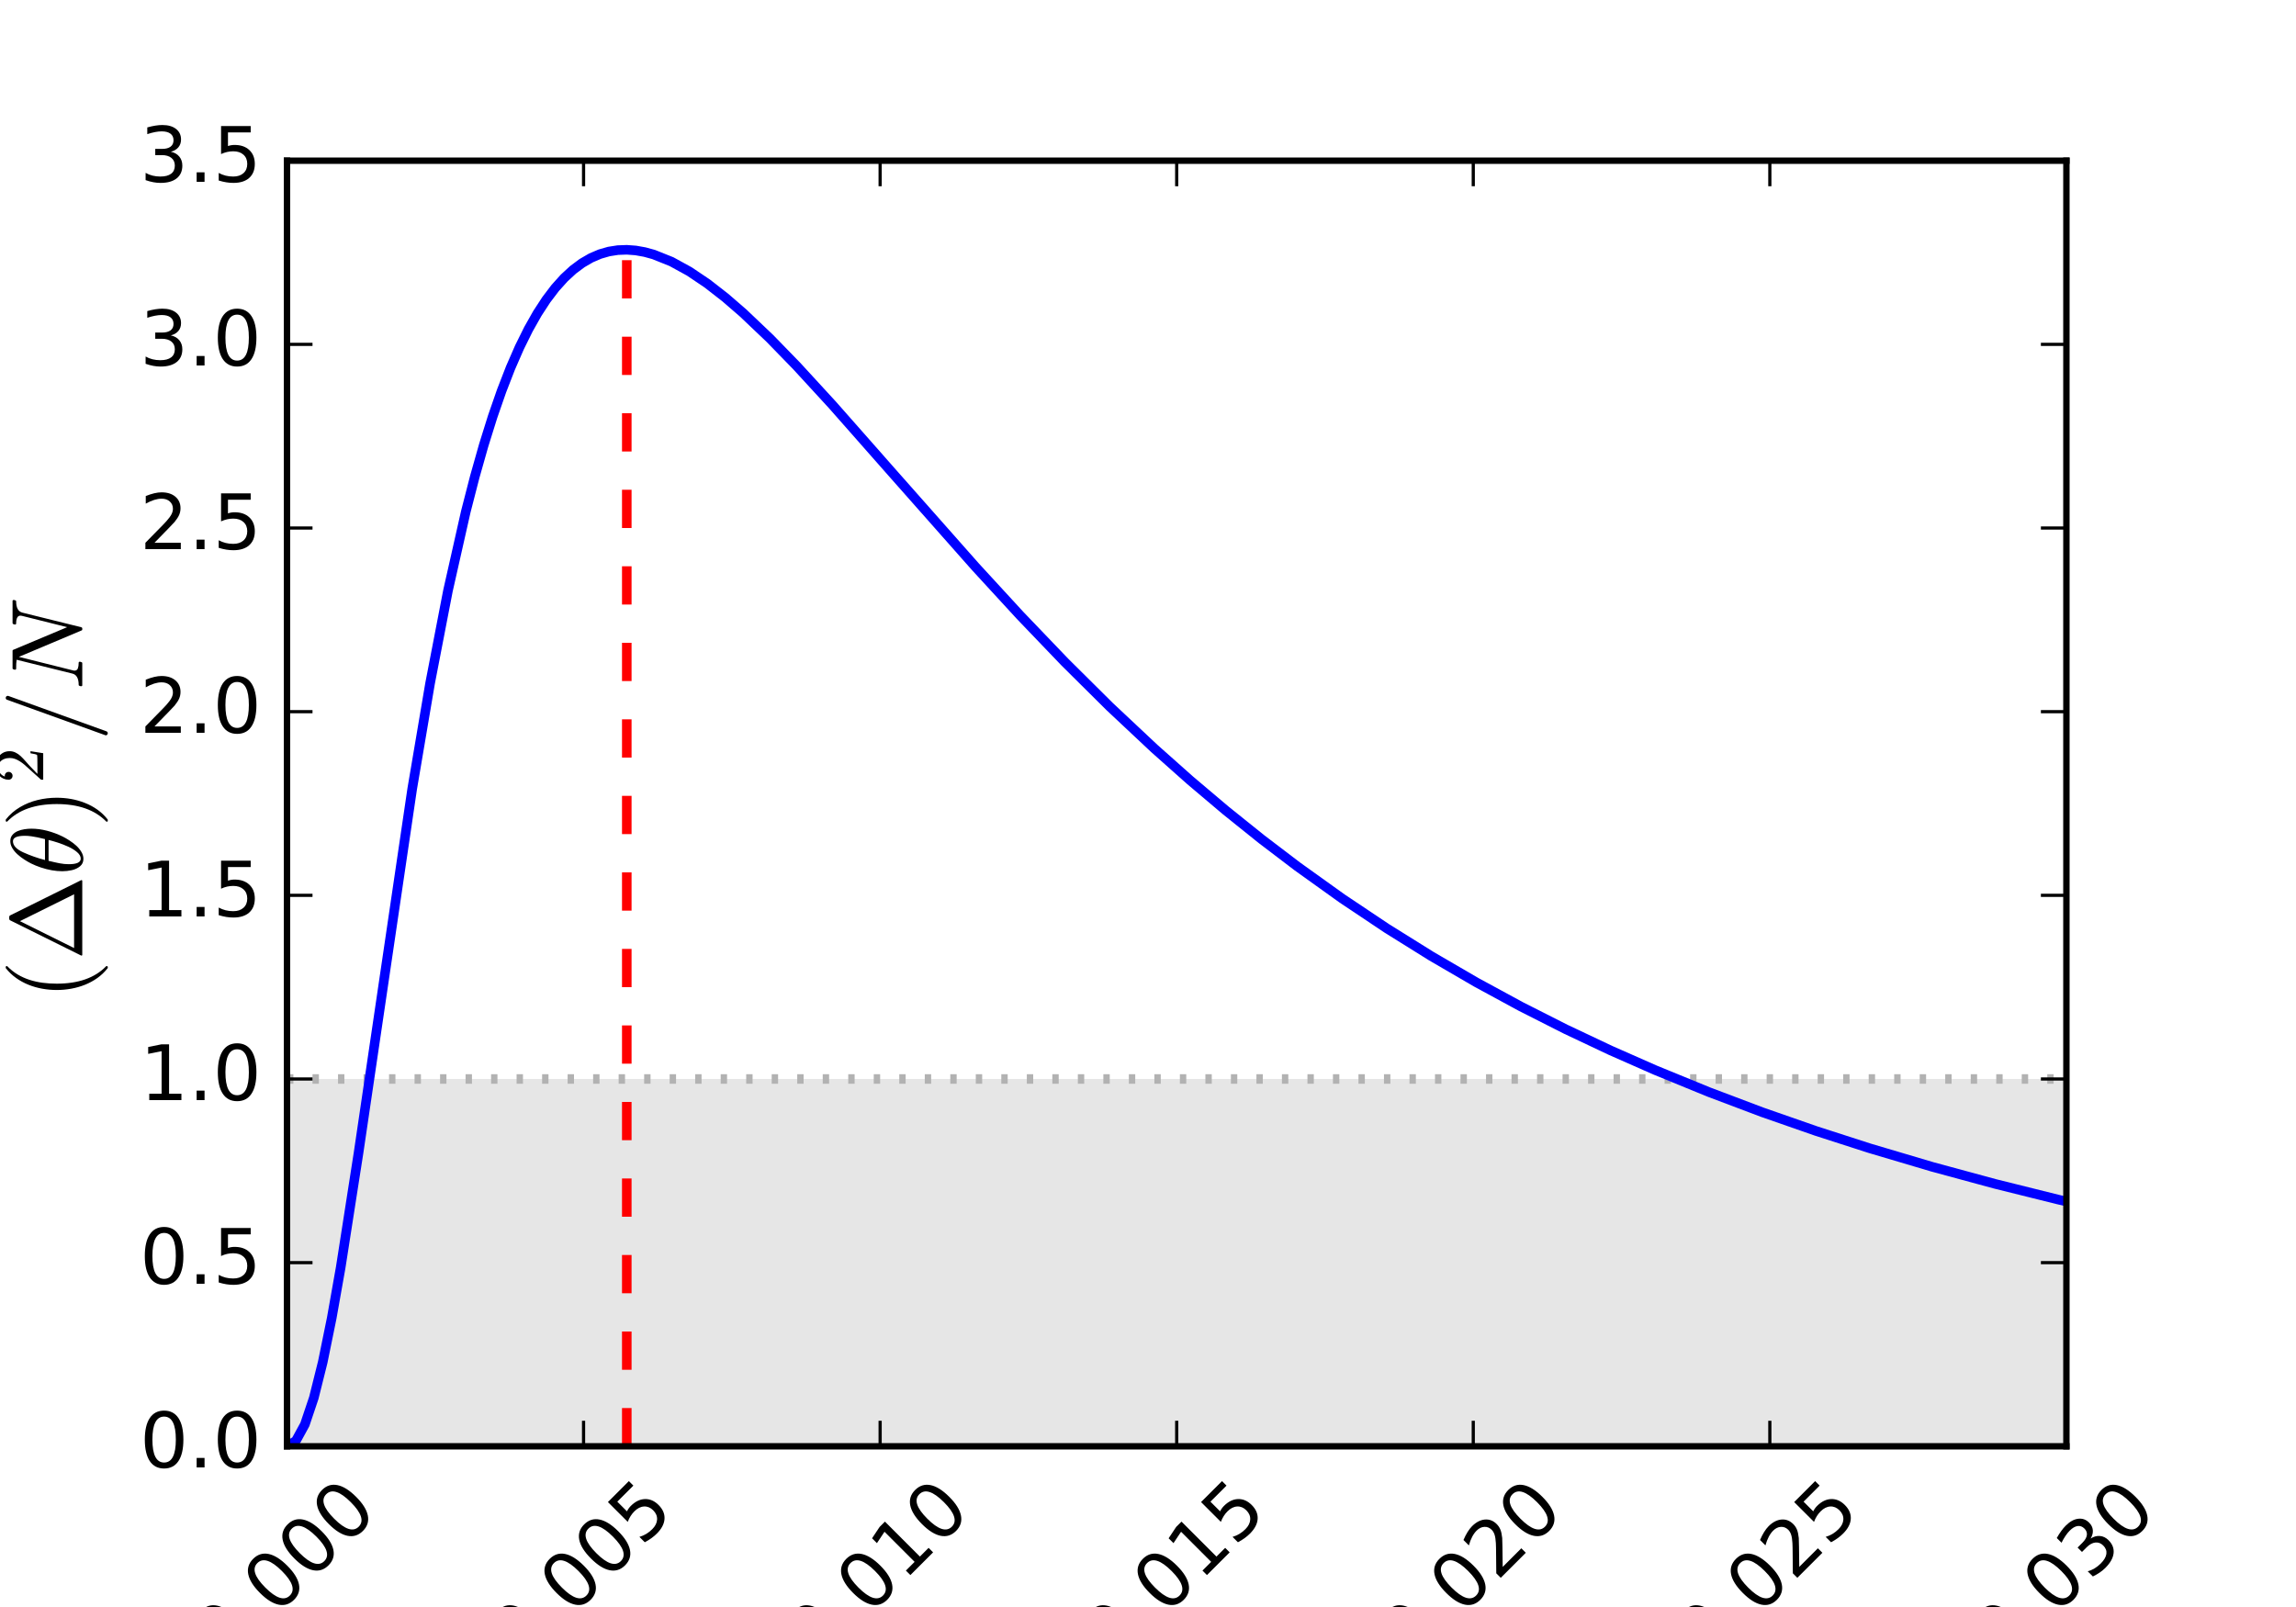
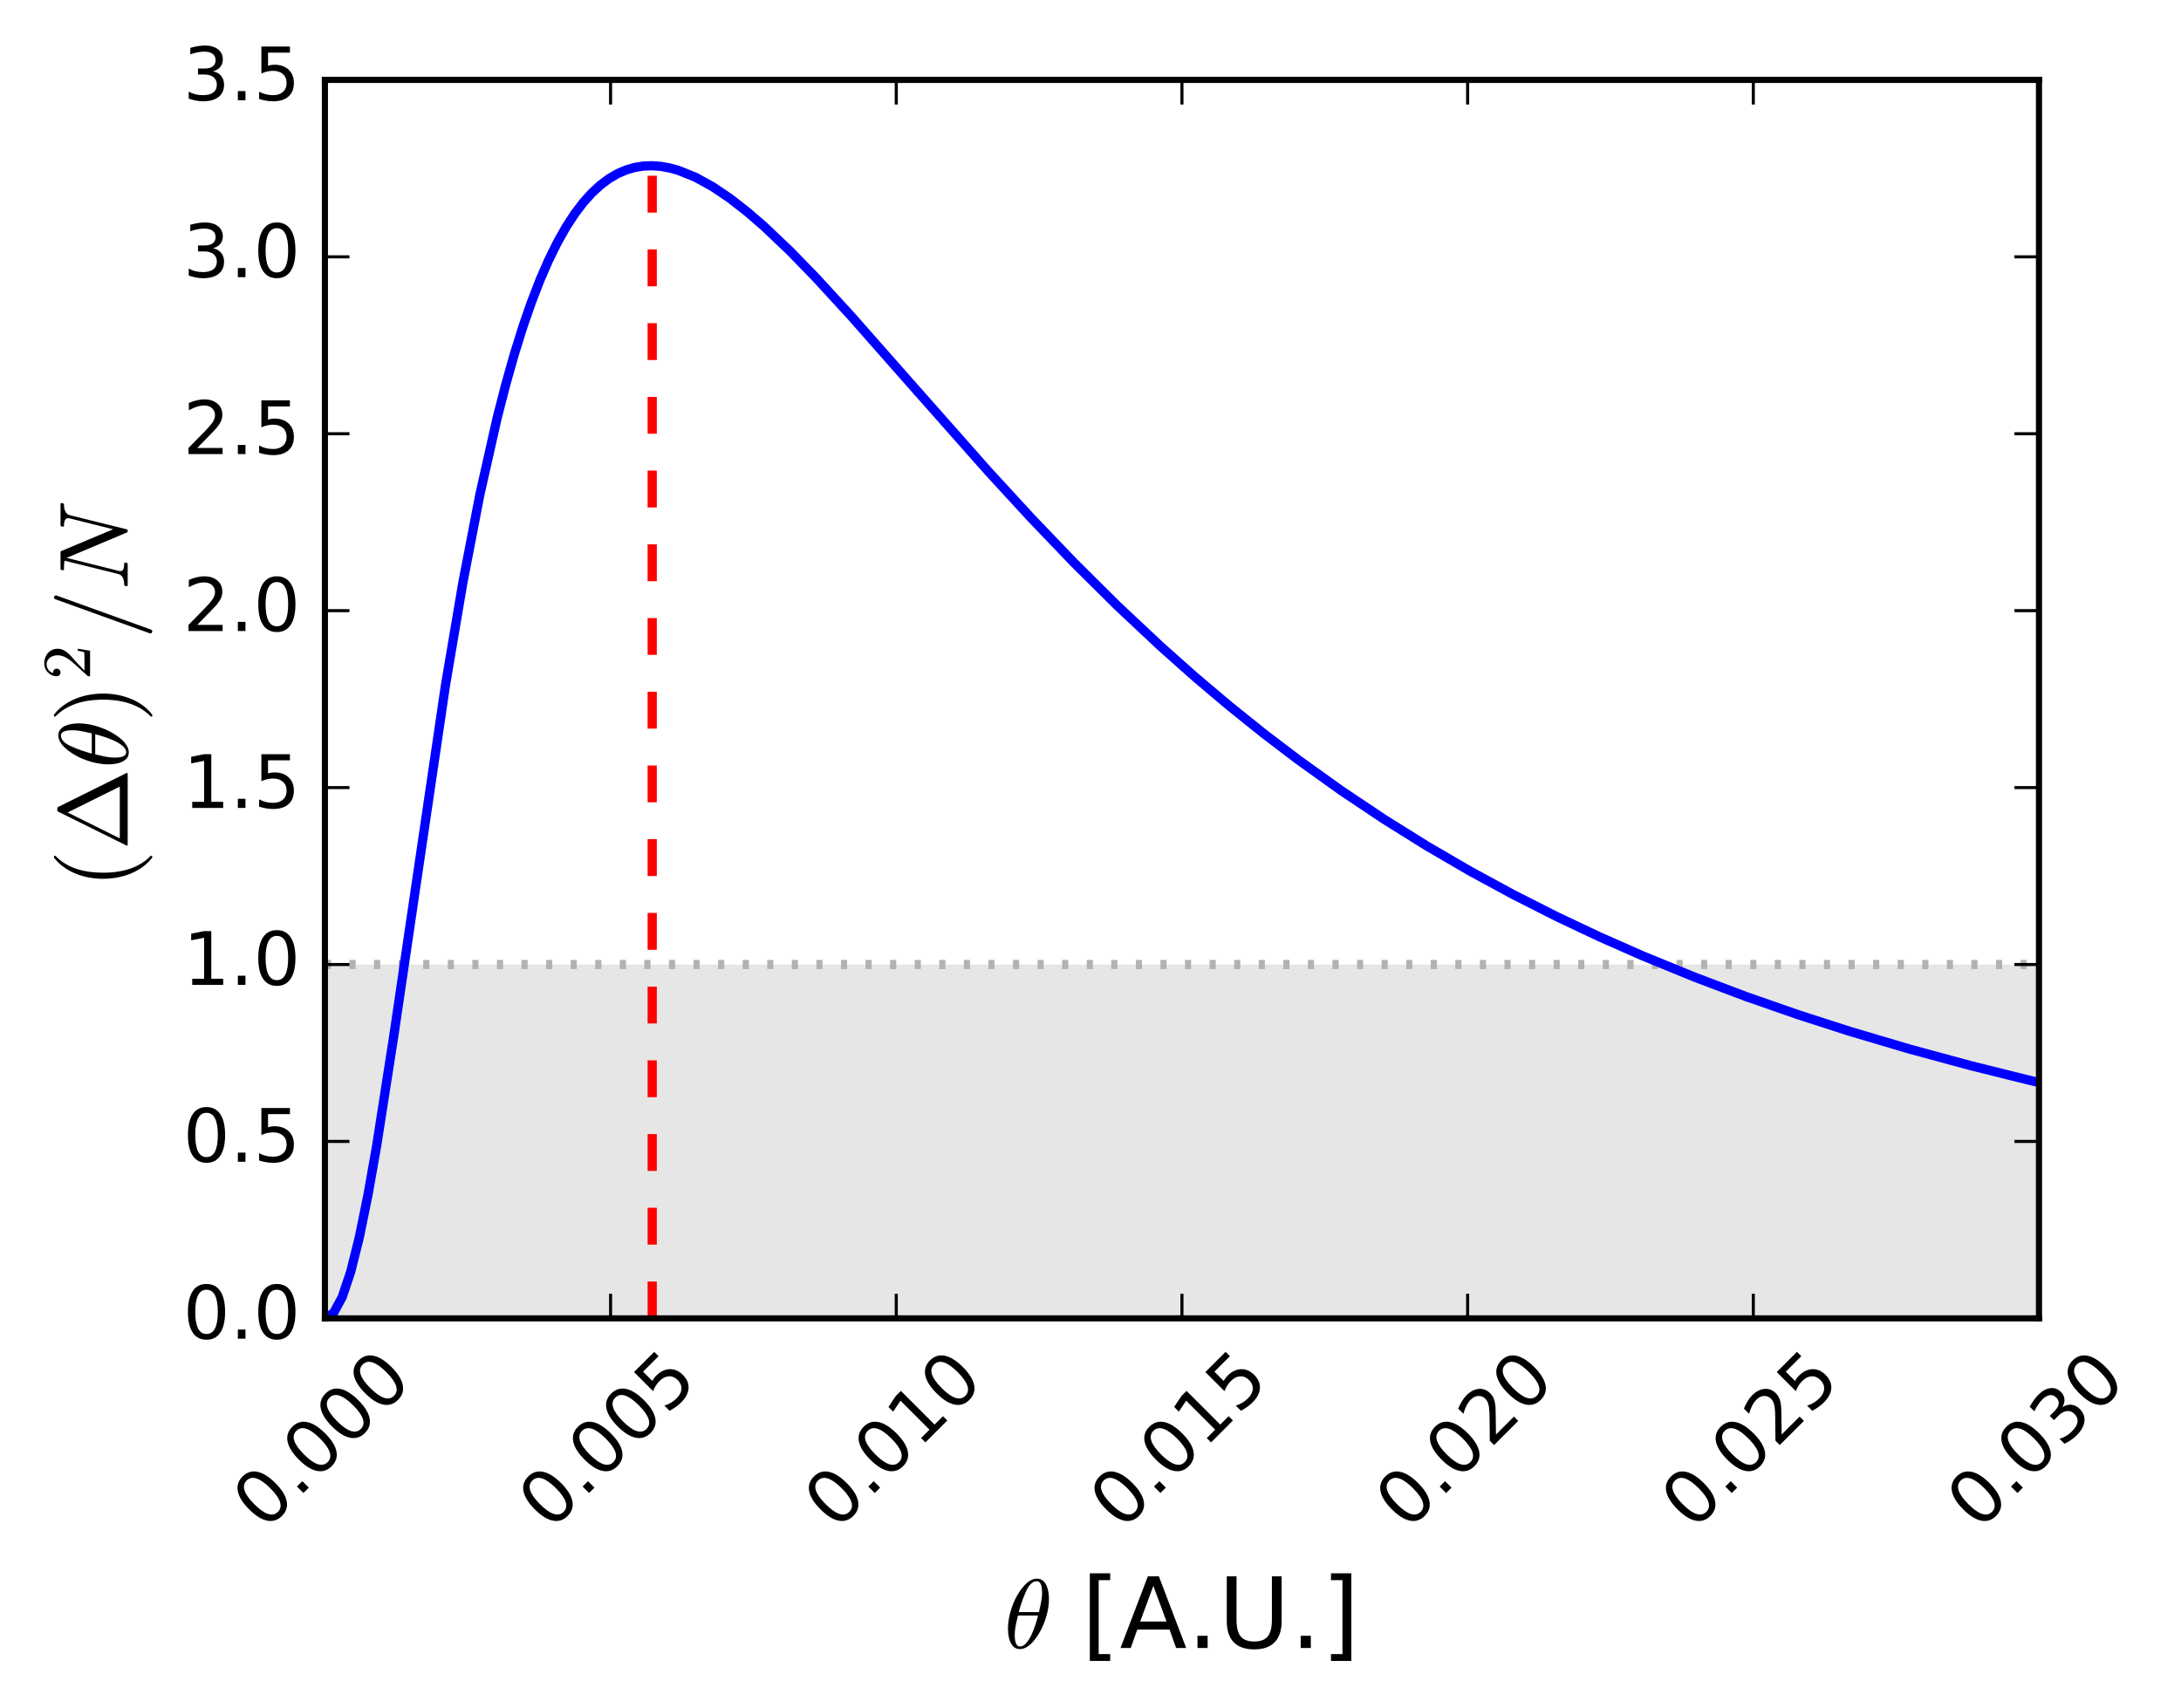
- <svg xmlns="http://www.w3.org/2000/svg" xmlns:xlink="http://www.w3.org/1999/xlink" height="252pt" version="1.1" viewBox="0 0 360 252" width="360pt">
+ <svg xmlns="http://www.w3.org/2000/svg" xmlns:xlink="http://www.w3.org/1999/xlink" height="278pt" version="1.1" viewBox="0 0 355 278" width="355pt">
  <defs>
    <style type="text/css">
*{stroke-linecap:butt;stroke-linejoin:round;stroke-miterlimit:100000;}
  </style>
  </defs>
  <g id="figure_1">
    <g id="patch_1">
-       <path d="M 0 252  L 360 252  L 360 0  L 0 0  z " style="fill:#ffffff;" />
+       <path d="M 0 278.796  L 355.336 278.796  L 355.336 0  L 0 0  z " style="fill:#ffffff;" />
    </g>
    <g id="axes_1">
      <g id="patch_2">
-         <path d="M 45 226.8  L 324 226.8  L 324 25.2  L 45 25.2  z " style="fill:#ffffff;" />
+         <path d="M 52.884 214.607  L 331.884 214.607  L 331.884 13.007  L 52.884 13.007  z " style="fill:#ffffff;" />
      </g>
      <g id="patch_3">
-         <path clip-path="url(#p7e08db59eb)" d="M 45 226.8  L 324 226.8  L 324 169.2  L 45 169.2  z " style="fill:#e6e6e6;" />
+         <path clip-path="url(#pa02a3491fd)" d="M 52.884 214.607  L 331.884 214.607  L 331.884 157.007  L 52.884 157.007  z " style="fill:#e6e6e6;" />
      </g>
      <g id="line2d_1">
-         <path clip-path="url(#p7e08db59eb)" d="M 45 169.2  L 324 169.2  " style="fill:none;stroke:#b2b2b2;stroke-dasharray:1,3;stroke-dashoffset:0.0;stroke-width:1.5;" />
+         <path clip-path="url(#pa02a3491fd)" d="M 52.884 157.007  L 331.884 157.007  " style="fill:none;stroke:#b2b2b2;stroke-dasharray:1,3;stroke-dashoffset:0.0;stroke-width:1.5;" />
      </g>
      <g id="line2d_2">
-         <path clip-path="url(#p7e08db59eb)" d="M 98.276 226.8  L 98.276 39.171  " style="fill:none;stroke:#ff0000;stroke-dasharray:6,6;stroke-dashoffset:0.0;stroke-width:1.5;" />
+         <path clip-path="url(#pa02a3491fd)" d="M 106.16 214.607  L 106.16 26.978  " style="fill:none;stroke:#ff0000;stroke-dasharray:6,6;stroke-dashoffset:0.0;stroke-width:1.5;" />
      </g>
      <g id="line2d_3">
-         <path clip-path="url(#p7e08db59eb)" d="M 45 226.8  L 46.402 225.934  L 47.804 223.368  L 49.206 219.2  L 50.608 213.581  L 52.01 206.704  L 53.412 198.792  L 56.216 180.793  L 64.628 123.72  L 67.432 107.169  L 70.236 92.643  L 73.04 80.214  L 74.442 74.767  L 75.844 69.812  L 77.246 65.328  L 78.648 61.291  L 80.05 57.679  L 81.452 54.467  L 82.854 51.632  L 84.256 49.149  L 85.658 46.997  L 87.06 45.152  L 88.462 43.593  L 89.864 42.302  L 91.266 41.258  L 92.668 40.445  L 94.07 39.844  L 95.472 39.441  L 96.874 39.222  L 98.276 39.171  L 99.678 39.276  L 101.08 39.526  L 102.482 39.909  L 105.286 41.032  L 108.09 42.571  L 110.894 44.46  L 113.698 46.642  L 116.503 49.067  L 120.709 53.066  L 124.915 57.392  L 130.523 63.499  L 140.337 74.629  L 152.955 88.895  L 159.965 96.523  L 166.975 103.837  L 173.985 110.795  L 180.995 117.375  L 186.603 122.362  L 192.211 127.104  L 197.819 131.607  L 203.427 135.876  L 210.437 140.897  L 217.447 145.585  L 224.457 149.958  L 231.467 154.038  L 238.477 157.843  L 245.487 161.393  L 252.497 164.706  L 259.508 167.799  L 267.92 171.243  L 276.332 174.42  L 284.744 177.354  L 293.156 180.066  L 302.97 182.976  L 312.784 185.639  L 322.598 188.081  L 324 188.413  L 324 188.413  " style="fill:none;stroke:#0000ff;stroke-linecap:square;stroke-width:1.5;" />
+         <path clip-path="url(#pa02a3491fd)" d="M 52.884 214.607  L 54.286 213.741  L 55.688 211.175  L 57.09 207.007  L 58.492 201.388  L 59.894 194.511  L 61.296 186.599  L 64.1 168.599  L 72.512 111.527  L 75.316 94.976  L 78.12 80.449  L 80.924 68.02  L 82.326 62.574  L 83.728 57.619  L 85.13 53.134  L 86.532 49.098  L 87.934 45.486  L 89.336 42.274  L 90.738 39.439  L 92.14 36.956  L 93.542 34.804  L 94.944 32.959  L 96.346 31.4  L 97.748 30.109  L 99.15 29.065  L 100.552 28.252  L 101.954 27.651  L 103.356 27.248  L 104.758 27.028  L 106.16 26.978  L 107.562 27.083  L 108.964 27.333  L 110.366 27.716  L 113.17 28.839  L 115.974 30.378  L 118.778 32.267  L 121.582 34.449  L 124.386 36.874  L 128.592 40.873  L 132.798 45.199  L 138.406 51.306  L 148.22 62.436  L 160.839 76.702  L 167.849 84.33  L 174.859 91.644  L 181.869 98.602  L 188.879 105.182  L 194.487 110.169  L 200.095 114.911  L 205.703 119.414  L 211.311 123.683  L 218.321 128.704  L 225.331 133.392  L 232.341 137.765  L 239.351 141.845  L 246.361 145.65  L 253.371 149.2  L 260.381 152.513  L 267.391 155.606  L 275.803 159.05  L 284.215 162.227  L 292.627 165.161  L 301.04 167.873  L 310.854 170.783  L 320.668 173.446  L 330.482 175.888  L 331.884 176.22  L 331.884 176.22  " style="fill:none;stroke:#0000ff;stroke-linecap:square;stroke-width:1.5;" />
      </g>
      <g id="patch_4">
-         <path d="M 45 25.2  L 324 25.2  " style="fill:none;stroke:#000000;stroke-linecap:square;stroke-linejoin:miter;" />
+         <path d="M 52.884 13.007  L 331.884 13.007  " style="fill:none;stroke:#000000;stroke-linecap:square;stroke-linejoin:miter;" />
      </g>
      <g id="patch_5">
-         <path d="M 324 226.8  L 324 25.2  " style="fill:none;stroke:#000000;stroke-linecap:square;stroke-linejoin:miter;" />
+         <path d="M 331.884 214.607  L 331.884 13.007  " style="fill:none;stroke:#000000;stroke-linecap:square;stroke-linejoin:miter;" />
      </g>
      <g id="patch_6">
-         <path d="M 45 226.8  L 324 226.8  " style="fill:none;stroke:#000000;stroke-linecap:square;stroke-linejoin:miter;" />
+         <path d="M 52.884 214.607  L 331.884 214.607  " style="fill:none;stroke:#000000;stroke-linecap:square;stroke-linejoin:miter;" />
      </g>
      <g id="patch_7">
-         <path d="M 45 226.8  L 45 25.2  " style="fill:none;stroke:#000000;stroke-linecap:square;stroke-linejoin:miter;" />
+         <path d="M 52.884 214.607  L 52.884 13.007  " style="fill:none;stroke:#000000;stroke-linecap:square;stroke-linejoin:miter;" />
      </g>
      <g id="matplotlib.axis_1">
        <g id="xtick_1">
          <g id="line2d_4">
            <defs>
-               <path d="M 0 0  L 0 -4  " id="m504797dce9" style="stroke:#000000;stroke-width:0.5;" />
-             </defs>
-             <g>
-               <use style="stroke:#000000;stroke-width:0.5;" x="45.0" xlink:href="#m504797dce9" y="226.8" />
+               <path d="M 0 0  L 0 -4  " id="mc96e993145" style="stroke:#000000;stroke-width:0.5;" />
+             </defs>
+             <g>
+               <use style="stroke:#000000;stroke-width:0.5;" x="52.884" xlink:href="#mc96e993145" y="214.607" />
            </g>
          </g>
          <g id="line2d_5">
            <defs>
-               <path d="M 0 0  L 0 4  " id="m82dbf3c174" style="stroke:#000000;stroke-width:0.5;" />
-             </defs>
-             <g>
-               <use style="stroke:#000000;stroke-width:0.5;" x="45.0" xlink:href="#m82dbf3c174" y="25.2" />
+               <path d="M 0 0  L 0 4  " id="m900d93c8c4" style="stroke:#000000;stroke-width:0.5;" />
+             </defs>
+             <g>
+               <use style="stroke:#000000;stroke-width:0.5;" x="52.884" xlink:href="#m900d93c8c4" y="13.007" />
            </g>
          </g>
          <g id="text_1">
            <defs>
              <path d="M 31.781 66.406  Q 24.172 66.406 20.328 58.906  Q 16.5 51.422 16.5 36.375  Q 16.5 21.391 20.328 13.891  Q 24.172 6.391 31.781 6.391  Q 39.453 6.391 43.281 13.891  Q 47.125 21.391 47.125 36.375  Q 47.125 51.422 43.281 58.906  Q 39.453 66.406 31.781 66.406  M 31.781 74.219  Q 44.047 74.219 50.516 64.516  Q 56.984 54.828 56.984 36.375  Q 56.984 17.969 50.516 8.266  Q 44.047 -1.422 31.781 -1.422  Q 19.531 -1.422 13.062 8.266  Q 6.594 17.969 6.594 36.375  Q 6.594 54.828 13.062 64.516  Q 19.531 74.219 31.781 74.219  " id="BitstreamVeraSans-Roman-30" />
              <path d="M 10.688 12.406  L 21 12.406  L 21 0  L 10.688 0  z " id="BitstreamVeraSans-Roman-2e" />
            </defs>
-             <g transform="translate(35.19552 261.5393)rotate(-45.0)scale(0.12 -0.12)">
+             <g transform="translate(43.07927 249.3461)rotate(-45.0)scale(0.12 -0.12)">
              <use xlink:href="#BitstreamVeraSans-Roman-30" />
              <use x="63.623" xlink:href="#BitstreamVeraSans-Roman-2e" />
              <use x="95.41" xlink:href="#BitstreamVeraSans-Roman-30" />
              <use x="159.033" xlink:href="#BitstreamVeraSans-Roman-30" />
              <use x="222.656" xlink:href="#BitstreamVeraSans-Roman-30" />
            </g>
          </g>
        </g>
        <g id="xtick_2">
          <g id="line2d_6">
            <g>
-               <use style="stroke:#000000;stroke-width:0.5;" x="91.5" xlink:href="#m504797dce9" y="226.8" />
+               <use style="stroke:#000000;stroke-width:0.5;" x="99.384" xlink:href="#mc96e993145" y="214.607" />
            </g>
          </g>
          <g id="line2d_7">
            <g>
-               <use style="stroke:#000000;stroke-width:0.5;" x="91.5" xlink:href="#m82dbf3c174" y="25.2" />
+               <use style="stroke:#000000;stroke-width:0.5;" x="99.384" xlink:href="#m900d93c8c4" y="13.007" />
            </g>
          </g>
          <g id="text_2">
            <defs>
              <path d="M 10.797 72.906  L 49.516 72.906  L 49.516 64.594  L 19.828 64.594  L 19.828 46.734  Q 21.969 47.469 24.109 47.828  Q 26.266 48.188 28.422 48.188  Q 40.625 48.188 47.75 41.5  Q 54.891 34.812 54.891 23.391  Q 54.891 11.625 47.562 5.094  Q 40.234 -1.422 26.906 -1.422  Q 22.312 -1.422 17.547 -0.641  Q 12.797 0.141 7.719 1.703  L 7.719 11.625  Q 12.109 9.234 16.797 8.062  Q 21.484 6.891 26.703 6.891  Q 35.156 6.891 40.078 11.328  Q 45.016 15.766 45.016 23.391  Q 45.016 31 40.078 35.438  Q 35.156 39.891 26.703 39.891  Q 22.75 39.891 18.812 39.016  Q 14.891 38.141 10.797 36.281  z " id="BitstreamVeraSans-Roman-35" />
            </defs>
-             <g transform="translate(81.69552 261.5393)rotate(-45.0)scale(0.12 -0.12)">
+             <g transform="translate(89.57927 249.3461)rotate(-45.0)scale(0.12 -0.12)">
              <use xlink:href="#BitstreamVeraSans-Roman-30" />
              <use x="63.623" xlink:href="#BitstreamVeraSans-Roman-2e" />
              <use x="95.41" xlink:href="#BitstreamVeraSans-Roman-30" />
              <use x="159.033" xlink:href="#BitstreamVeraSans-Roman-30" />
              <use x="222.656" xlink:href="#BitstreamVeraSans-Roman-35" />
            </g>
          </g>
        </g>
        <g id="xtick_3">
          <g id="line2d_8">
            <g>
-               <use style="stroke:#000000;stroke-width:0.5;" x="138.0" xlink:href="#m504797dce9" y="226.8" />
+               <use style="stroke:#000000;stroke-width:0.5;" x="145.884" xlink:href="#mc96e993145" y="214.607" />
            </g>
          </g>
          <g id="line2d_9">
            <g>
-               <use style="stroke:#000000;stroke-width:0.5;" x="138.0" xlink:href="#m82dbf3c174" y="25.2" />
+               <use style="stroke:#000000;stroke-width:0.5;" x="145.884" xlink:href="#m900d93c8c4" y="13.007" />
            </g>
          </g>
          <g id="text_3">
            <defs>
              <path d="M 12.406 8.297  L 28.516 8.297  L 28.516 63.922  L 10.984 60.406  L 10.984 69.391  L 28.422 72.906  L 38.281 72.906  L 38.281 8.297  L 54.391 8.297  L 54.391 0  L 12.406 0  z " id="BitstreamVeraSans-Roman-31" />
            </defs>
-             <g transform="translate(128.1955 261.5393)rotate(-45.0)scale(0.12 -0.12)">
+             <g transform="translate(136.0793 249.3461)rotate(-45.0)scale(0.12 -0.12)">
              <use xlink:href="#BitstreamVeraSans-Roman-30" />
              <use x="63.623" xlink:href="#BitstreamVeraSans-Roman-2e" />
              <use x="95.41" xlink:href="#BitstreamVeraSans-Roman-30" />
              <use x="159.033" xlink:href="#BitstreamVeraSans-Roman-31" />
              <use x="222.656" xlink:href="#BitstreamVeraSans-Roman-30" />
            </g>
          </g>
        </g>
        <g id="xtick_4">
          <g id="line2d_10">
            <g>
-               <use style="stroke:#000000;stroke-width:0.5;" x="184.5" xlink:href="#m504797dce9" y="226.8" />
+               <use style="stroke:#000000;stroke-width:0.5;" x="192.384" xlink:href="#mc96e993145" y="214.607" />
            </g>
          </g>
          <g id="line2d_11">
            <g>
-               <use style="stroke:#000000;stroke-width:0.5;" x="184.5" xlink:href="#m82dbf3c174" y="25.2" />
+               <use style="stroke:#000000;stroke-width:0.5;" x="192.384" xlink:href="#m900d93c8c4" y="13.007" />
            </g>
          </g>
          <g id="text_4">
-             <g transform="translate(174.6955 261.5393)rotate(-45.0)scale(0.12 -0.12)">
+             <g transform="translate(182.5793 249.3461)rotate(-45.0)scale(0.12 -0.12)">
              <use xlink:href="#BitstreamVeraSans-Roman-30" />
              <use x="63.623" xlink:href="#BitstreamVeraSans-Roman-2e" />
              <use x="95.41" xlink:href="#BitstreamVeraSans-Roman-30" />
              <use x="159.033" xlink:href="#BitstreamVeraSans-Roman-31" />
              <use x="222.656" xlink:href="#BitstreamVeraSans-Roman-35" />
            </g>
          </g>
        </g>
        <g id="xtick_5">
          <g id="line2d_12">
            <g>
-               <use style="stroke:#000000;stroke-width:0.5;" x="231.0" xlink:href="#m504797dce9" y="226.8" />
+               <use style="stroke:#000000;stroke-width:0.5;" x="238.884" xlink:href="#mc96e993145" y="214.607" />
            </g>
          </g>
          <g id="line2d_13">
            <g>
-               <use style="stroke:#000000;stroke-width:0.5;" x="231.0" xlink:href="#m82dbf3c174" y="25.2" />
+               <use style="stroke:#000000;stroke-width:0.5;" x="238.884" xlink:href="#m900d93c8c4" y="13.007" />
            </g>
          </g>
          <g id="text_5">
            <defs>
              <path d="M 19.188 8.297  L 53.609 8.297  L 53.609 0  L 7.328 0  L 7.328 8.297  Q 12.938 14.109 22.625 23.891  Q 32.328 33.688 34.812 36.531  Q 39.547 41.844 41.422 45.531  Q 43.312 49.219 43.312 52.781  Q 43.312 58.594 39.234 62.25  Q 35.156 65.922 28.609 65.922  Q 23.969 65.922 18.812 64.312  Q 13.672 62.703 7.812 59.422  L 7.812 69.391  Q 13.766 71.781 18.938 73  Q 24.125 74.219 28.422 74.219  Q 39.75 74.219 46.484 68.547  Q 53.219 62.891 53.219 53.422  Q 53.219 48.922 51.531 44.891  Q 49.859 40.875 45.406 35.406  Q 44.188 33.984 37.641 27.219  Q 31.109 20.453 19.188 8.297  " id="BitstreamVeraSans-Roman-32" />
            </defs>
-             <g transform="translate(221.1955 261.5393)rotate(-45.0)scale(0.12 -0.12)">
+             <g transform="translate(229.0793 249.3461)rotate(-45.0)scale(0.12 -0.12)">
              <use xlink:href="#BitstreamVeraSans-Roman-30" />
              <use x="63.623" xlink:href="#BitstreamVeraSans-Roman-2e" />
              <use x="95.41" xlink:href="#BitstreamVeraSans-Roman-30" />
              <use x="159.033" xlink:href="#BitstreamVeraSans-Roman-32" />
              <use x="222.656" xlink:href="#BitstreamVeraSans-Roman-30" />
            </g>
          </g>
        </g>
        <g id="xtick_6">
          <g id="line2d_14">
            <g>
-               <use style="stroke:#000000;stroke-width:0.5;" x="277.5" xlink:href="#m504797dce9" y="226.8" />
+               <use style="stroke:#000000;stroke-width:0.5;" x="285.384" xlink:href="#mc96e993145" y="214.607" />
            </g>
          </g>
          <g id="line2d_15">
            <g>
-               <use style="stroke:#000000;stroke-width:0.5;" x="277.5" xlink:href="#m82dbf3c174" y="25.2" />
+               <use style="stroke:#000000;stroke-width:0.5;" x="285.384" xlink:href="#m900d93c8c4" y="13.007" />
            </g>
          </g>
          <g id="text_6">
-             <g transform="translate(267.6955 261.5393)rotate(-45.0)scale(0.12 -0.12)">
+             <g transform="translate(275.5793 249.3461)rotate(-45.0)scale(0.12 -0.12)">
              <use xlink:href="#BitstreamVeraSans-Roman-30" />
              <use x="63.623" xlink:href="#BitstreamVeraSans-Roman-2e" />
              <use x="95.41" xlink:href="#BitstreamVeraSans-Roman-30" />
              <use x="159.033" xlink:href="#BitstreamVeraSans-Roman-32" />
              <use x="222.656" xlink:href="#BitstreamVeraSans-Roman-35" />
            </g>
          </g>
        </g>
        <g id="xtick_7">
          <g id="line2d_16">
            <g>
-               <use style="stroke:#000000;stroke-width:0.5;" x="324.0" xlink:href="#m504797dce9" y="226.8" />
+               <use style="stroke:#000000;stroke-width:0.5;" x="331.884" xlink:href="#mc96e993145" y="214.607" />
            </g>
          </g>
          <g id="line2d_17">
            <g>
-               <use style="stroke:#000000;stroke-width:0.5;" x="324.0" xlink:href="#m82dbf3c174" y="25.2" />
+               <use style="stroke:#000000;stroke-width:0.5;" x="331.884" xlink:href="#m900d93c8c4" y="13.007" />
            </g>
          </g>
          <g id="text_7">
            <defs>
              <path d="M 40.578 39.312  Q 47.656 37.797 51.625 33  Q 55.609 28.219 55.609 21.188  Q 55.609 10.406 48.188 4.484  Q 40.766 -1.422 27.094 -1.422  Q 22.516 -1.422 17.656 -0.516  Q 12.797 0.391 7.625 2.203  L 7.625 11.719  Q 11.719 9.328 16.594 8.109  Q 21.484 6.891 26.812 6.891  Q 36.078 6.891 40.938 10.547  Q 45.797 14.203 45.797 21.188  Q 45.797 27.641 41.281 31.266  Q 36.766 34.906 28.719 34.906  L 20.219 34.906  L 20.219 43.016  L 29.109 43.016  Q 36.375 43.016 40.234 45.922  Q 44.094 48.828 44.094 54.297  Q 44.094 59.906 40.109 62.906  Q 36.141 65.922 28.719 65.922  Q 24.656 65.922 20.016 65.031  Q 15.375 64.156 9.812 62.312  L 9.812 71.094  Q 15.438 72.656 20.344 73.438  Q 25.25 74.219 29.594 74.219  Q 40.828 74.219 47.359 69.109  Q 53.906 64.016 53.906 55.328  Q 53.906 49.266 50.438 45.094  Q 46.969 40.922 40.578 39.312  " id="BitstreamVeraSans-Roman-33" />
            </defs>
-             <g transform="translate(314.1955 261.5393)rotate(-45.0)scale(0.12 -0.12)">
+             <g transform="translate(322.0793 249.3461)rotate(-45.0)scale(0.12 -0.12)">
              <use xlink:href="#BitstreamVeraSans-Roman-30" />
              <use x="63.623" xlink:href="#BitstreamVeraSans-Roman-2e" />
              <use x="95.41" xlink:href="#BitstreamVeraSans-Roman-30" />
              <use x="159.033" xlink:href="#BitstreamVeraSans-Roman-33" />
              <use x="222.656" xlink:href="#BitstreamVeraSans-Roman-30" />
            </g>
          </g>
        </g>
        <g id="text_8">
          <defs>
            <path id="BitstreamVeraSans-Roman-20" />
            <path d="M 8.594 75.984  L 29.297 75.984  L 29.297 69  L 17.578 69  L 17.578 -6.203  L 29.297 -6.203  L 29.297 -13.188  L 8.594 -13.188  z " id="BitstreamVeraSans-Roman-5b" />
            <path d="M 30.422 75.984  L 30.422 -13.188  L 9.719 -13.188  L 9.719 -6.203  L 21.391 -6.203  L 21.391 69  L 9.719 69  L 9.719 75.984  z " id="BitstreamVeraSans-Roman-5d" />
            <path d="M 8.688 72.906  L 18.609 72.906  L 18.609 28.609  Q 18.609 16.891 22.844 11.734  Q 27.094 6.594 36.625 6.594  Q 46.094 6.594 50.344 11.734  Q 54.594 16.891 54.594 28.609  L 54.594 72.906  L 64.5 72.906  L 64.5 27.391  Q 64.5 13.141 57.438 5.859  Q 50.391 -1.422 36.625 -1.422  Q 22.797 -1.422 15.734 5.859  Q 8.688 13.141 8.688 27.391  z " id="BitstreamVeraSans-Roman-55" />
            <path d="M 34.188 63.188  L 20.797 26.906  L 47.609 26.906  z M 28.609 72.906  L 39.797 72.906  L 67.578 0  L 57.328 0  L 50.688 18.703  L 17.828 18.703  L 11.188 0  L 0.781 0  z " id="BitstreamVeraSans-Roman-41" />
            <path d="M 16.109 -1.125  Q 11.578 -1.125 8.844 2.188  Q 6.109 5.516 5.047 10.203  Q 4 14.891 4 19.484  L 4 19.578  Q 4 24.562 4.953 29.922  Q 5.906 35.297 7.703 40.641  Q 9.516 46 11.625 50.203  Q 13.094 53.125 15.406 56.734  Q 17.719 60.359 20.578 63.5  Q 23.438 66.656 26.734 68.578  Q 30.031 70.516 33.406 70.516  L 33.5 70.516  Q 37.109 70.516 39.516 68.5  Q 41.938 66.5 43.281 63.375  Q 44.625 60.25 45.156 56.688  Q 45.703 53.125 45.703 49.906  Q 45.703 42.328 43.656 34.438  Q 41.609 26.562 37.984 19.188  Q 36.625 16.406 34.203 12.641  Q 31.781 8.891 29.078 5.906  Q 26.375 2.938 23 0.906  Q 19.625 -1.125 16.219 -1.125  z M 16.312 1.516  Q 19.625 1.516 22.672 5.047  Q 25.734 8.594 28.031 13.641  Q 30.328 18.703 32.062 24  Q 33.797 29.297 34.625 33.016  L 14.203 33.016  Q 12.641 26.703 11.766 22.141  Q 10.891 17.578 10.891 13.188  Q 10.891 1.516 16.312 1.516  M 14.984 36.531  L 35.5 36.531  Q 36.578 40.922 37.203 43.875  Q 37.844 46.828 38.281 50.094  Q 38.719 53.375 38.719 56.203  Q 38.719 67.922 33.406 67.922  Q 27.047 67.922 22.438 57.688  Q 17.828 47.469 14.984 36.531  " id="Cmmi10-b5" />
          </defs>
-           <g transform="translate(155.54 280.4614)scale(0.16 -0.16)">
+           <g transform="translate(163.4238 268.2683)scale(0.16 -0.16)">
            <use transform="translate(0.0 0.015625)" xlink:href="#Cmmi10-b5" />
            <use transform="translate(46.92383 0.015625)" xlink:href="#BitstreamVeraSans-Roman-20" />
            <use transform="translate(78.71094 0.015625)" xlink:href="#BitstreamVeraSans-Roman-5b" />
            <use transform="translate(117.7246 0.015625)" xlink:href="#BitstreamVeraSans-Roman-41" />
            <use transform="translate(186.1328 0.015625)" xlink:href="#BitstreamVeraSans-Roman-2e" />
            <use transform="translate(217.9199 0.015625)" xlink:href="#BitstreamVeraSans-Roman-55" />
            <use transform="translate(291.1133 0.015625)" xlink:href="#BitstreamVeraSans-Roman-2e" />
            <use transform="translate(322.9004 0.015625)" xlink:href="#BitstreamVeraSans-Roman-5d" />
          </g>
        </g>
      </g>
      <g id="matplotlib.axis_2">
        <g id="ytick_1">
          <g id="line2d_18">
            <defs>
-               <path d="M 0 0  L 4 0  " id="maf63a46005" style="stroke:#000000;stroke-width:0.5;" />
-             </defs>
-             <g>
-               <use style="stroke:#000000;stroke-width:0.5;" x="45.0" xlink:href="#maf63a46005" y="226.8" />
+               <path d="M 0 0  L 4 0  " id="ma2fa929129" style="stroke:#000000;stroke-width:0.5;" />
+             </defs>
+             <g>
+               <use style="stroke:#000000;stroke-width:0.5;" x="52.884" xlink:href="#ma2fa929129" y="214.607" />
            </g>
          </g>
          <g id="line2d_19">
            <defs>
-               <path d="M 0 0  L -4 0  " id="m15e5d205c4" style="stroke:#000000;stroke-width:0.5;" />
-             </defs>
-             <g>
-               <use style="stroke:#000000;stroke-width:0.5;" x="324.0" xlink:href="#m15e5d205c4" y="226.8" />
+               <path d="M 0 0  L -4 0  " id="m7f97268ff8" style="stroke:#000000;stroke-width:0.5;" />
+             </defs>
+             <g>
+               <use style="stroke:#000000;stroke-width:0.5;" x="331.884" xlink:href="#m7f97268ff8" y="214.607" />
            </g>
          </g>
          <g id="text_9">
-             <g transform="translate(21.91625 230.1113)scale(0.12 -0.12)">
+             <g transform="translate(29.8 217.9181)scale(0.12 -0.12)">
              <use xlink:href="#BitstreamVeraSans-Roman-30" />
              <use x="63.623" xlink:href="#BitstreamVeraSans-Roman-2e" />
              <use x="95.41" xlink:href="#BitstreamVeraSans-Roman-30" />
            </g>
          </g>
        </g>
        <g id="ytick_2">
          <g id="line2d_20">
            <g>
-               <use style="stroke:#000000;stroke-width:0.5;" x="45.0" xlink:href="#maf63a46005" y="198.0" />
+               <use style="stroke:#000000;stroke-width:0.5;" x="52.884" xlink:href="#ma2fa929129" y="185.807" />
            </g>
          </g>
          <g id="line2d_21">
            <g>
-               <use style="stroke:#000000;stroke-width:0.5;" x="324.0" xlink:href="#m15e5d205c4" y="198.0" />
+               <use style="stroke:#000000;stroke-width:0.5;" x="331.884" xlink:href="#m7f97268ff8" y="185.807" />
            </g>
          </g>
          <g id="text_10">
-             <g transform="translate(21.91625 201.3113)scale(0.12 -0.12)">
+             <g transform="translate(29.8 189.1181)scale(0.12 -0.12)">
              <use xlink:href="#BitstreamVeraSans-Roman-30" />
              <use x="63.623" xlink:href="#BitstreamVeraSans-Roman-2e" />
              <use x="95.41" xlink:href="#BitstreamVeraSans-Roman-35" />
            </g>
          </g>
        </g>
        <g id="ytick_3">
          <g id="line2d_22">
            <g>
-               <use style="stroke:#000000;stroke-width:0.5;" x="45.0" xlink:href="#maf63a46005" y="169.2" />
+               <use style="stroke:#000000;stroke-width:0.5;" x="52.884" xlink:href="#ma2fa929129" y="157.007" />
            </g>
          </g>
          <g id="line2d_23">
            <g>
-               <use style="stroke:#000000;stroke-width:0.5;" x="324.0" xlink:href="#m15e5d205c4" y="169.2" />
+               <use style="stroke:#000000;stroke-width:0.5;" x="331.884" xlink:href="#m7f97268ff8" y="157.007" />
            </g>
          </g>
          <g id="text_11">
-             <g transform="translate(21.91625 172.5112)scale(0.12 -0.12)">
+             <g transform="translate(29.8 160.3181)scale(0.12 -0.12)">
              <use xlink:href="#BitstreamVeraSans-Roman-31" />
              <use x="63.623" xlink:href="#BitstreamVeraSans-Roman-2e" />
              <use x="95.41" xlink:href="#BitstreamVeraSans-Roman-30" />
            </g>
          </g>
        </g>
        <g id="ytick_4">
          <g id="line2d_24">
            <g>
-               <use style="stroke:#000000;stroke-width:0.5;" x="45.0" xlink:href="#maf63a46005" y="140.4" />
+               <use style="stroke:#000000;stroke-width:0.5;" x="52.884" xlink:href="#ma2fa929129" y="128.207" />
            </g>
          </g>
          <g id="line2d_25">
            <g>
-               <use style="stroke:#000000;stroke-width:0.5;" x="324.0" xlink:href="#m15e5d205c4" y="140.4" />
+               <use style="stroke:#000000;stroke-width:0.5;" x="331.884" xlink:href="#m7f97268ff8" y="128.207" />
            </g>
          </g>
          <g id="text_12">
-             <g transform="translate(21.91625 143.7113)scale(0.12 -0.12)">
+             <g transform="translate(29.8 131.5181)scale(0.12 -0.12)">
              <use xlink:href="#BitstreamVeraSans-Roman-31" />
              <use x="63.623" xlink:href="#BitstreamVeraSans-Roman-2e" />
              <use x="95.41" xlink:href="#BitstreamVeraSans-Roman-35" />
            </g>
          </g>
        </g>
        <g id="ytick_5">
          <g id="line2d_26">
            <g>
-               <use style="stroke:#000000;stroke-width:0.5;" x="45.0" xlink:href="#maf63a46005" y="111.6" />
+               <use style="stroke:#000000;stroke-width:0.5;" x="52.884" xlink:href="#ma2fa929129" y="99.407" />
            </g>
          </g>
          <g id="line2d_27">
            <g>
-               <use style="stroke:#000000;stroke-width:0.5;" x="324.0" xlink:href="#m15e5d205c4" y="111.6" />
+               <use style="stroke:#000000;stroke-width:0.5;" x="331.884" xlink:href="#m7f97268ff8" y="99.407" />
            </g>
          </g>
          <g id="text_13">
-             <g transform="translate(21.91625 114.9112)scale(0.12 -0.12)">
+             <g transform="translate(29.8 102.7181)scale(0.12 -0.12)">
              <use xlink:href="#BitstreamVeraSans-Roman-32" />
              <use x="63.623" xlink:href="#BitstreamVeraSans-Roman-2e" />
              <use x="95.41" xlink:href="#BitstreamVeraSans-Roman-30" />
            </g>
          </g>
        </g>
        <g id="ytick_6">
          <g id="line2d_28">
            <g>
-               <use style="stroke:#000000;stroke-width:0.5;" x="45.0" xlink:href="#maf63a46005" y="82.8" />
+               <use style="stroke:#000000;stroke-width:0.5;" x="52.884" xlink:href="#ma2fa929129" y="70.607" />
            </g>
          </g>
          <g id="line2d_29">
            <g>
-               <use style="stroke:#000000;stroke-width:0.5;" x="324.0" xlink:href="#m15e5d205c4" y="82.8" />
+               <use style="stroke:#000000;stroke-width:0.5;" x="331.884" xlink:href="#m7f97268ff8" y="70.607" />
            </g>
          </g>
          <g id="text_14">
-             <g transform="translate(21.91625 86.11125)scale(0.12 -0.12)">
+             <g transform="translate(29.8 73.91813)scale(0.12 -0.12)">
              <use xlink:href="#BitstreamVeraSans-Roman-32" />
              <use x="63.623" xlink:href="#BitstreamVeraSans-Roman-2e" />
              <use x="95.41" xlink:href="#BitstreamVeraSans-Roman-35" />
            </g>
          </g>
        </g>
        <g id="ytick_7">
          <g id="line2d_30">
            <g>
-               <use style="stroke:#000000;stroke-width:0.5;" x="45.0" xlink:href="#maf63a46005" y="54.0" />
+               <use style="stroke:#000000;stroke-width:0.5;" x="52.884" xlink:href="#ma2fa929129" y="41.807" />
            </g>
          </g>
          <g id="line2d_31">
            <g>
-               <use style="stroke:#000000;stroke-width:0.5;" x="324.0" xlink:href="#m15e5d205c4" y="54.0" />
+               <use style="stroke:#000000;stroke-width:0.5;" x="331.884" xlink:href="#m7f97268ff8" y="41.807" />
            </g>
          </g>
          <g id="text_15">
-             <g transform="translate(21.91625 57.31125)scale(0.12 -0.12)">
+             <g transform="translate(29.8 45.11812)scale(0.12 -0.12)">
              <use xlink:href="#BitstreamVeraSans-Roman-33" />
              <use x="63.623" xlink:href="#BitstreamVeraSans-Roman-2e" />
              <use x="95.41" xlink:href="#BitstreamVeraSans-Roman-30" />
            </g>
          </g>
        </g>
        <g id="ytick_8">
          <g id="line2d_32">
            <g>
-               <use style="stroke:#000000;stroke-width:0.5;" x="45.0" xlink:href="#maf63a46005" y="25.2" />
+               <use style="stroke:#000000;stroke-width:0.5;" x="52.884" xlink:href="#ma2fa929129" y="13.007" />
            </g>
          </g>
          <g id="line2d_33">
            <g>
-               <use style="stroke:#000000;stroke-width:0.5;" x="324.0" xlink:href="#m15e5d205c4" y="25.2" />
+               <use style="stroke:#000000;stroke-width:0.5;" x="331.884" xlink:href="#m7f97268ff8" y="13.007" />
            </g>
          </g>
          <g id="text_16">
-             <g transform="translate(21.91625 28.51125)scale(0.12 -0.12)">
+             <g transform="translate(29.8 16.31812)scale(0.12 -0.12)">
              <use xlink:href="#BitstreamVeraSans-Roman-33" />
              <use x="63.623" xlink:href="#BitstreamVeraSans-Roman-2e" />
              <use x="95.41" xlink:href="#BitstreamVeraSans-Roman-35" />
            </g>
          </g>
        </g>
        <g id="text_17">
          <defs>
            <path d="M 4.984 0  L 4.984 2.688  Q 4.984 2.938 5.172 3.219  L 20.703 20.406  Q 24.219 24.219 26.406 26.797  Q 28.609 29.391 30.75 32.766  Q 32.906 36.141 34.156 39.625  Q 35.406 43.109 35.406 47.016  Q 35.406 51.125 33.891 54.859  Q 32.375 58.594 29.375 60.844  Q 26.375 63.094 22.125 63.094  Q 17.781 63.094 14.312 60.469  Q 10.844 57.859 9.422 53.719  Q 9.812 53.812 10.5 53.812  Q 12.75 53.812 14.328 52.297  Q 15.922 50.781 15.922 48.391  Q 15.922 46.094 14.328 44.5  Q 12.75 42.922 10.5 42.922  Q 8.156 42.922 6.562 44.547  Q 4.984 46.188 4.984 48.391  Q 4.984 52.156 6.391 55.438  Q 7.812 58.734 10.469 61.297  Q 13.141 63.875 16.484 65.234  Q 19.828 66.609 23.578 66.609  Q 29.297 66.609 34.219 64.188  Q 39.156 61.766 42.031 57.344  Q 44.922 52.938 44.922 47.016  Q 44.922 42.672 43.016 38.766  Q 41.109 34.859 38.125 31.656  Q 35.156 28.469 30.516 24.406  Q 25.875 20.359 24.422 19  L 13.094 8.109  L 22.703 8.109  Q 29.781 8.109 34.547 8.219  Q 39.312 8.344 39.594 8.594  Q 40.766 9.859 42 17.828  L 44.922 17.828  L 42.094 0  z " id="Cmr10-32" />
            <path d="M 4.688 0  Q 3.719 0 3.719 1.312  Q 3.766 1.562 3.906 2.172  Q 4.047 2.781 4.312 3.141  Q 4.594 3.516 4.984 3.516  Q 14.547 3.516 16.109 9.625  L 29.688 64.312  Q 26.906 64.797 20.906 64.797  Q 19.922 64.797 19.922 66.109  Q 19.969 66.359 20.109 66.969  Q 20.266 67.578 20.531 67.938  Q 20.797 68.312 21.188 68.312  L 38.484 68.312  Q 39.203 68.312 39.406 67.672  L 61.625 14.797  L 72.703 59.078  Q 72.906 60.156 72.906 60.594  Q 72.906 64.797 65.188 64.797  Q 64.203 64.797 64.203 66.109  Q 64.547 67.391 64.734 67.844  Q 64.938 68.312 65.922 68.312  L 87.312 68.312  Q 88.281 68.312 88.281 67  Q 88.234 66.75 88.078 66.141  Q 87.938 65.531 87.672 65.156  Q 87.406 64.797 87.016 64.797  Q 77.438 64.797 75.875 58.688  L 61.531 0.875  Q 61.188 0 60.5 0  L 59.281 0  Q 58.594 0 58.406 0.688  L 32.906 61.188  L 32.719 61.812  Q 32.516 62.016 32.516 62.109  L 19.281 9.188  Q 19.188 8.938 19.141 8.562  Q 19.094 8.203 19 7.719  Q 19 5.125 21.234 4.312  Q 23.484 3.516 26.812 3.516  Q 27.781 3.516 27.781 2.203  Q 27.438 0.828 27.188 0.406  Q 26.953 0 26.125 0  z " id="Cmmi10-4e" />
            <path d="M 31 -24.812  Q 25.438 -20.406 21.406 -14.719  Q 17.391 -9.031 14.812 -2.578  Q 12.25 3.859 10.984 10.891  Q 9.719 17.922 9.719 25  Q 9.719 32.172 10.984 39.203  Q 12.25 46.234 14.859 52.734  Q 17.484 59.234 21.531 64.891  Q 25.594 70.562 31 74.812  Q 31 75 31.5 75  L 32.422 75  Q 32.719 75 32.953 74.734  Q 33.203 74.469 33.203 74.125  Q 33.203 73.688 33.016 73.484  Q 28.125 68.703 24.875 63.234  Q 21.625 57.766 19.641 51.578  Q 17.672 45.406 16.797 38.781  Q 15.922 32.172 15.922 25  Q 15.922 -6.781 32.906 -23.297  Q 33.203 -23.578 33.203 -24.125  Q 33.203 -24.359 32.938 -24.672  Q 32.672 -25 32.422 -25  L 31.5 -25  Q 31 -25 31 -24.812  " id="Cmr10-28" />
            <path d="M 6.5 -25  Q 5.609 -25 5.609 -24.125  Q 5.609 -23.688 5.812 -23.484  Q 22.906 -6.781 22.906 25  Q 22.906 56.781 6 73.297  Q 5.609 73.531 5.609 74.125  Q 5.609 74.469 5.875 74.734  Q 6.156 75 6.5 75  L 7.422 75  Q 7.719 75 7.906 74.812  Q 15.094 69.141 19.875 61.031  Q 24.656 52.938 26.875 43.75  Q 29.109 34.578 29.109 25  Q 29.109 17.922 27.906 11.062  Q 26.703 4.203 24.094 -2.453  Q 21.484 -9.125 17.484 -14.766  Q 13.484 -20.406 7.906 -24.812  Q 7.719 -25 7.422 -25  z " id="Cmr10-29" />
            <path d="M 5.422 0  Q 4.594 0 4.594 0.781  Q 4.641 0.875 4.656 0.922  Q 4.688 0.984 4.688 1.125  L 39.109 70.516  Q 39.547 71.578 40.922 71.578  L 42.281 71.578  Q 43.656 71.578 44.094 70.516  L 78.516 1.125  Q 78.562 1.031 78.578 0.953  Q 78.609 0.875 78.609 0.781  Q 78.609 0 77.781 0  z M 12.016 8.016  L 64.703 8.016  L 38.375 61.078  z " id="Cmr10-a2" />
            <path d="M 5.609 -23  Q 5.609 -22.703 5.719 -22.609  L 40.484 73.781  Q 40.672 74.359 41.156 74.672  Q 41.656 75 42.281 75  Q 43.172 75 43.719 74.453  Q 44.281 73.922 44.281 73  L 44.281 72.609  L 9.516 -23.781  Q 8.938 -25 7.625 -25  Q 6.781 -25 6.188 -24.406  Q 5.609 -23.828 5.609 -23  " id="Cmmi10-3d" />
          </defs>
-           <g transform="translate(12.91625 156.8)rotate(-90.0)scale(0.16 -0.16)">
+           <g transform="translate(20.8 144.6069)rotate(-90.0)scale(0.16 -0.16)">
            <use transform="translate(0.0 0.109375)" xlink:href="#Cmr10-28" />
            <use transform="translate(38.81836 0.109375)" xlink:href="#Cmr10-a2" />
            <use transform="translate(122.1191 0.109375)" xlink:href="#Cmmi10-b5" />
            <use transform="translate(169.043 0.109375)" xlink:href="#Cmr10-29" />
            <use transform="translate(212.3255 38.37344)scale(0.7)" xlink:href="#Cmr10-32" />
            <use transform="translate(253.7028 0.109375)" xlink:href="#Cmmi10-3d" />
            <use transform="translate(303.7028 0.109375)" xlink:href="#Cmmi10-4e" />
          </g>
        </g>
      </g>
    </g>
  </g>
  <defs>
-     <clipPath id="p7e08db59eb">
-       <rect height="201.6" width="279.0" x="45.0" y="25.2" />
+     <clipPath id="pa02a3491fd">
+       <rect height="201.6" width="279.0" x="52.884" y="13.007" />
    </clipPath>
  </defs>
</svg>
